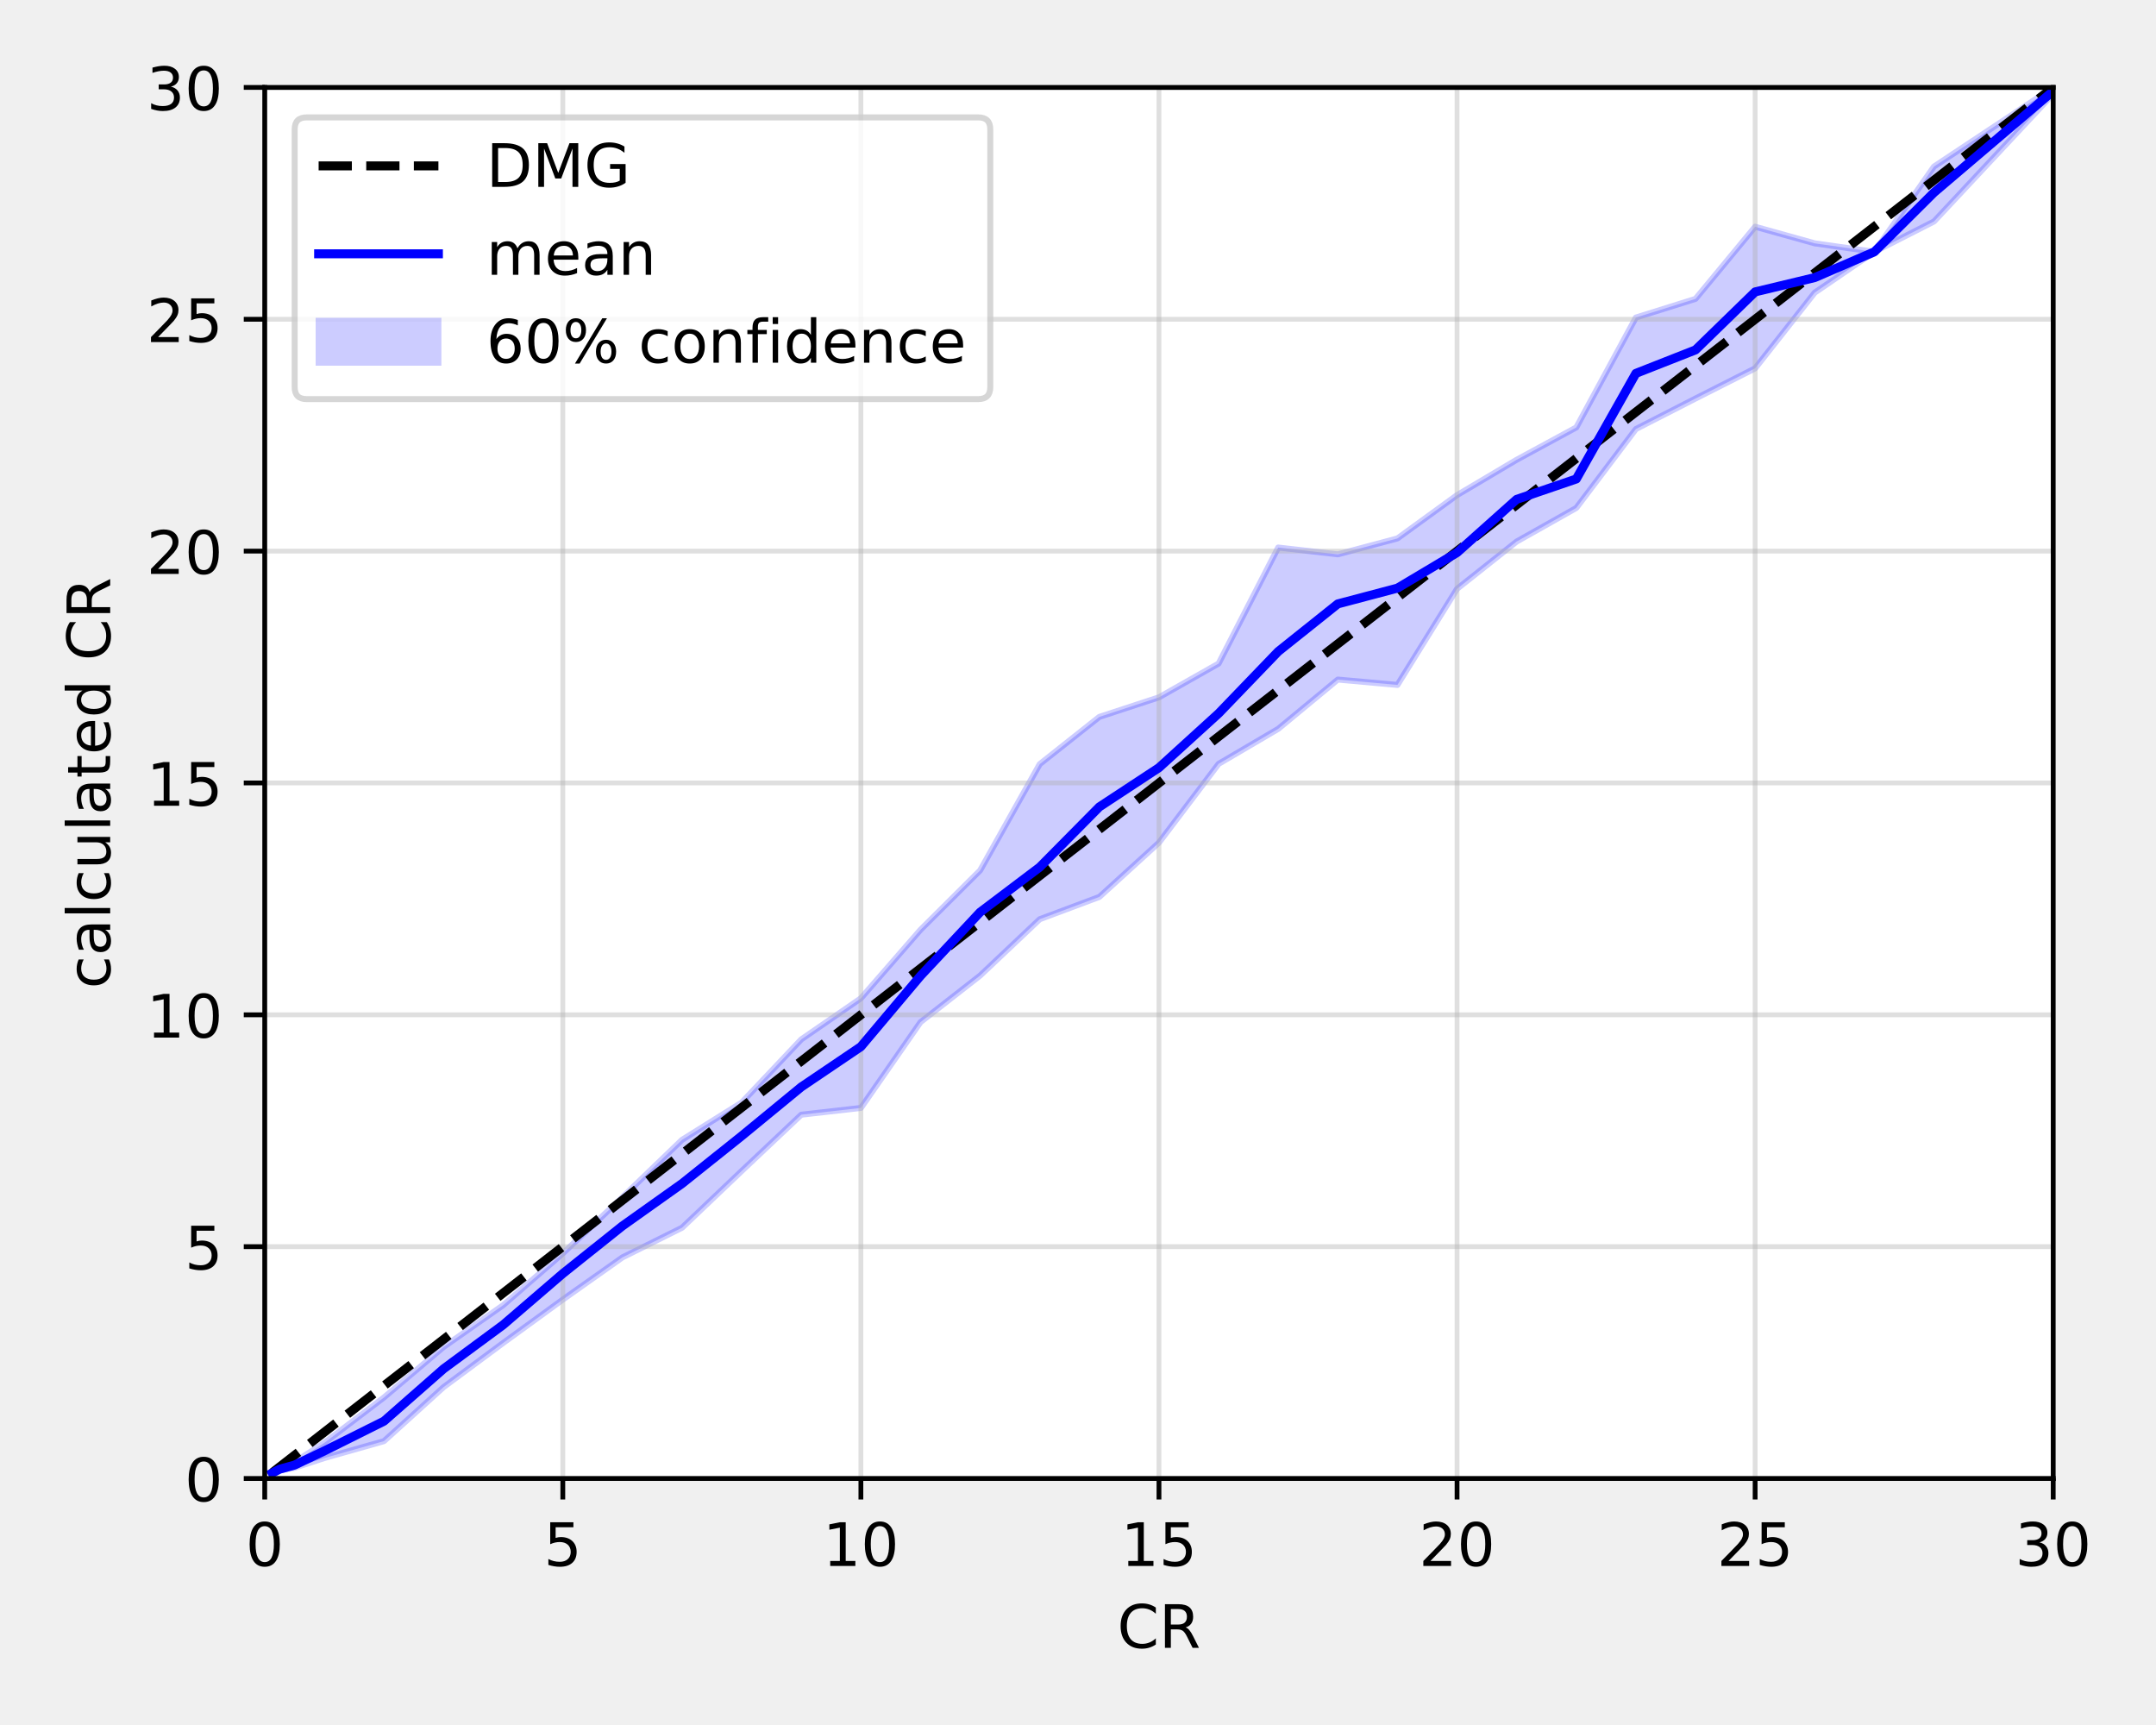
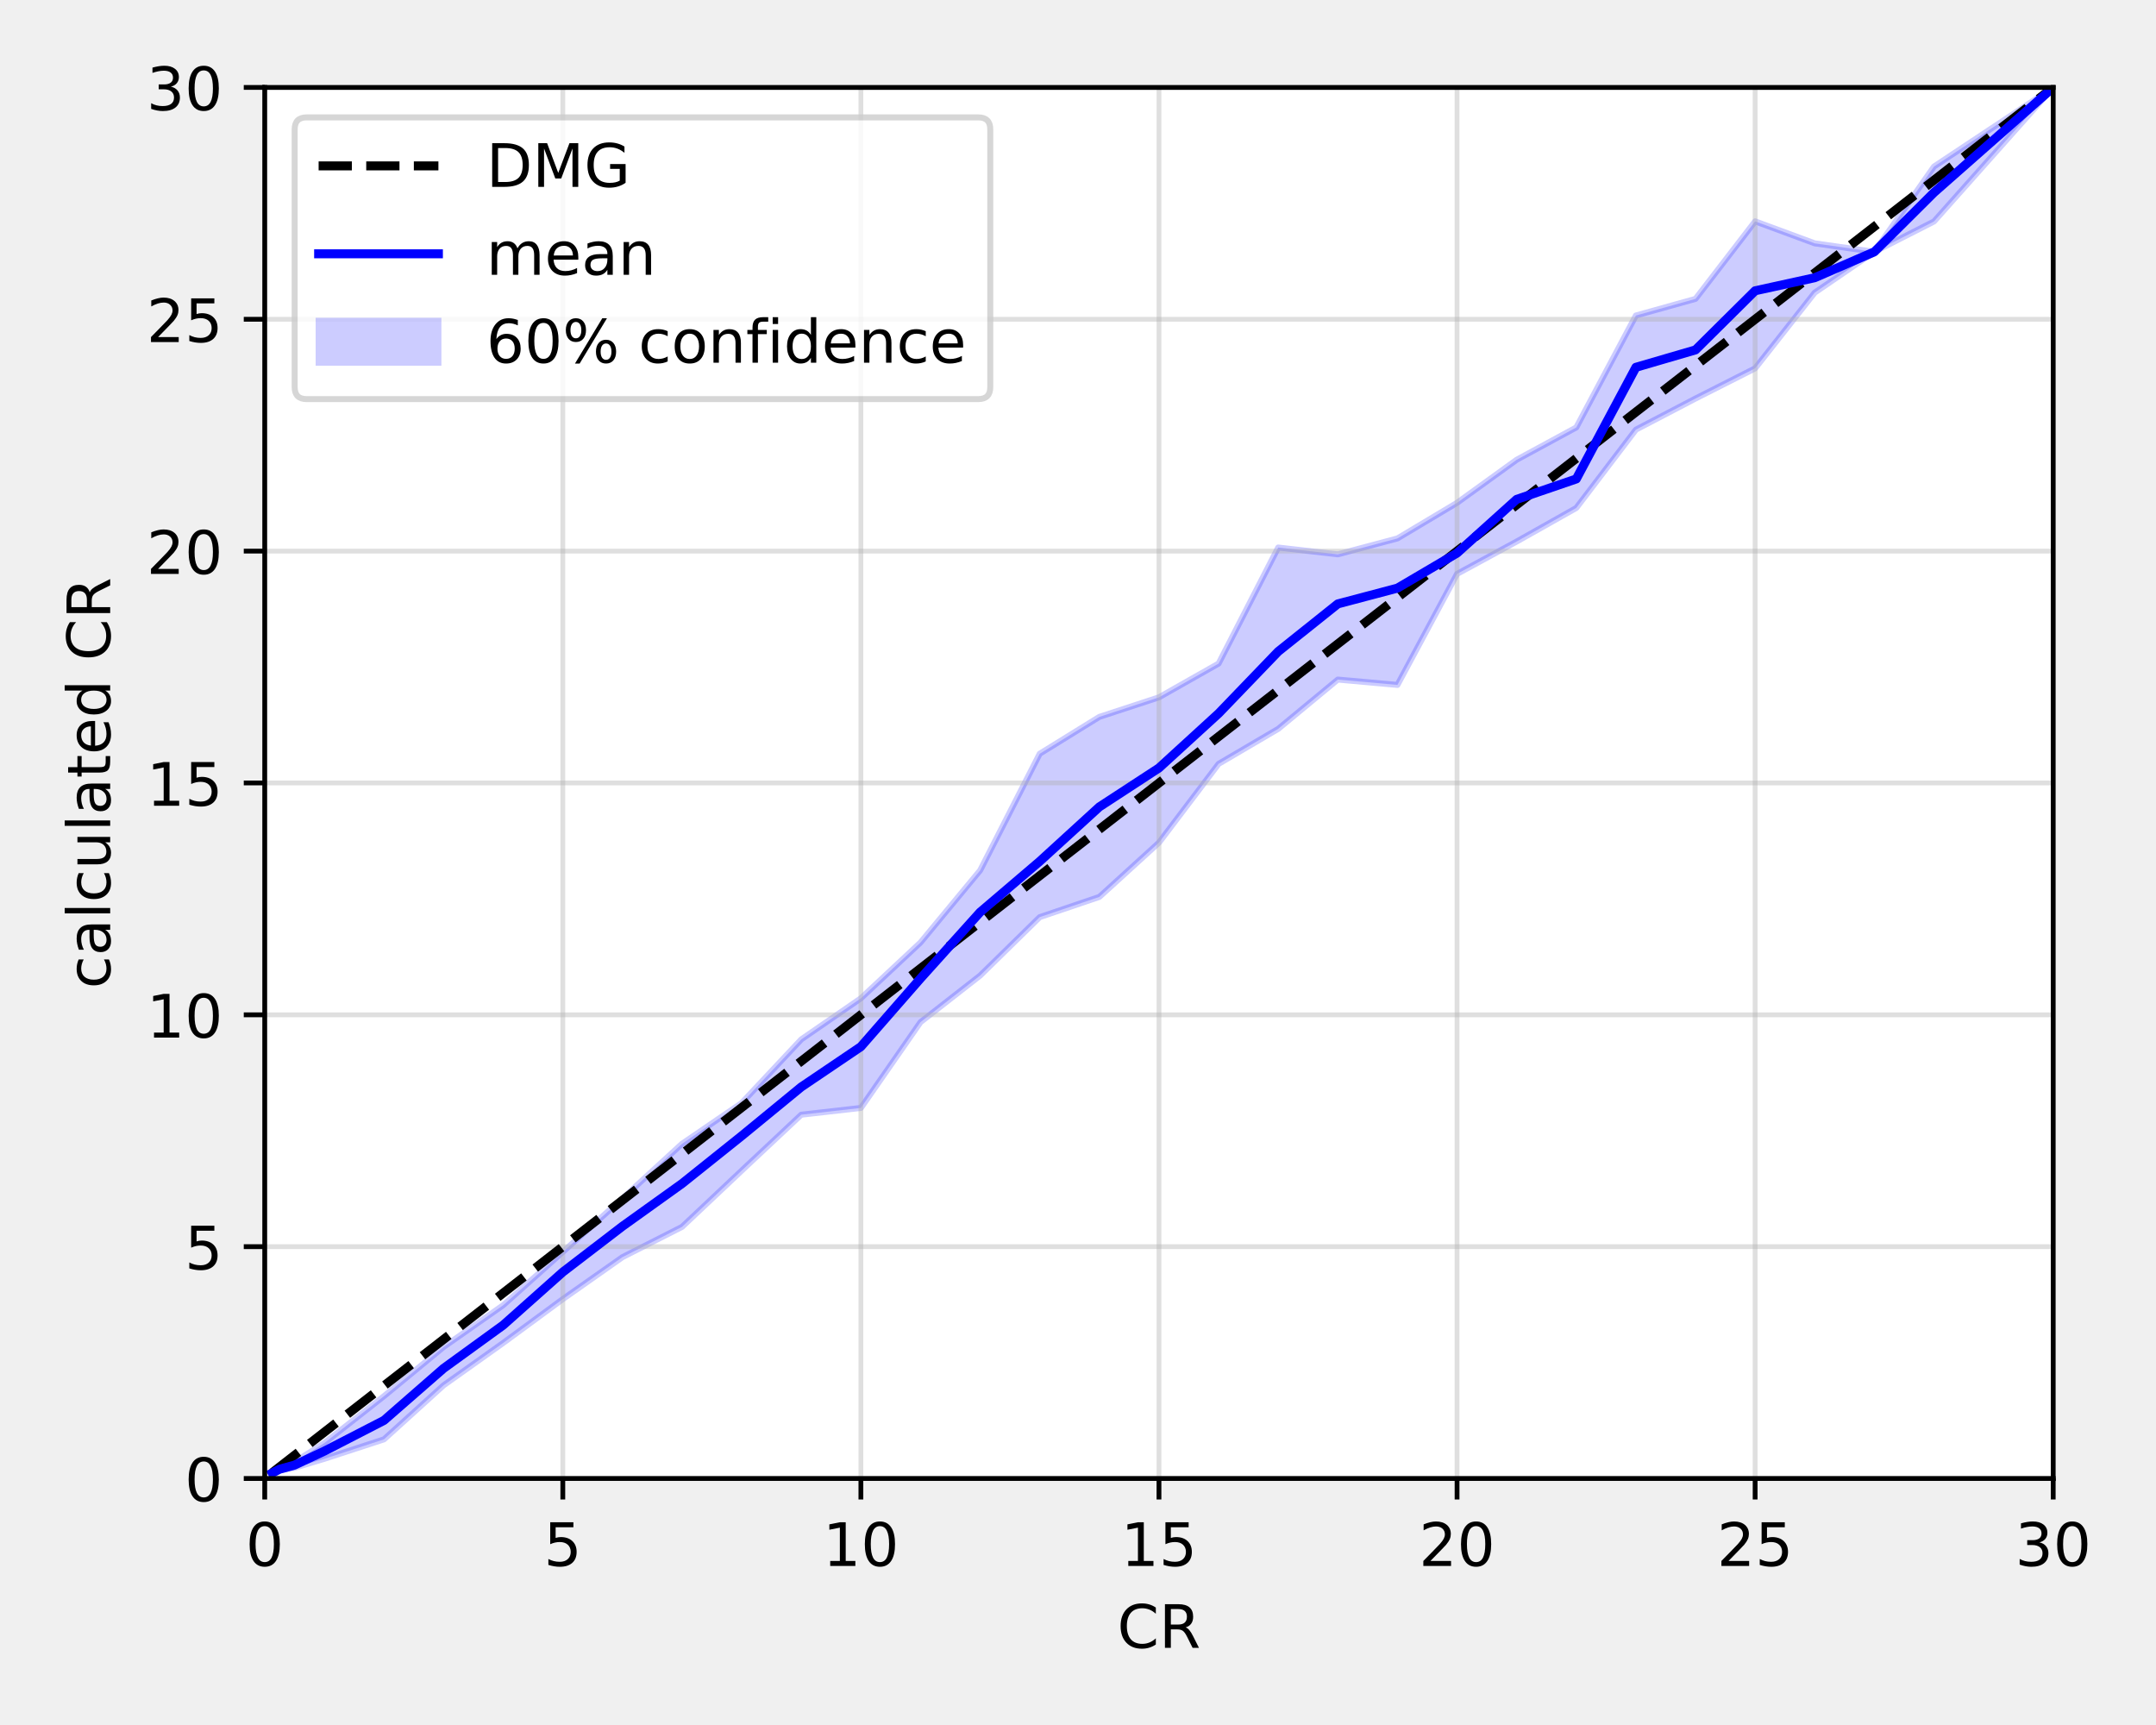
<svg xmlns="http://www.w3.org/2000/svg" xmlns:xlink="http://www.w3.org/1999/xlink" height="288pt" version="1.1" viewBox="0 0 360 288" width="360pt">
  <defs>
    <style type="text/css">*{stroke-linecap:butt;stroke-linejoin:round;}</style>
  </defs>
  <g id="figure_1">
    <g id="patch_1">
      <path d="M 0 288  L 360 288  L 360 0  L 0 0  z " style="fill:none;" />
    </g>
    <g id="axes_1">
      <g id="patch_2">
        <path d="M 44.203 246.844  L 342.837 246.844  L 342.837 14.599  L 44.203 14.599  z " style="fill:#ffffff;" />
      </g>
      <g id="PolyCollection_1">
        <defs>
-           <path d="M 45.447 -42.328  L 45.447 -41.819  L 46.692 -42.508  L 49.18 -42.95  L 54.158 -44.57  L 64.112 -47.393  L 74.067 -56.413  L 84.021 -63.791  L 93.976 -71.031  L 103.93 -78.071  L 113.884 -83.023  L 123.839 -92.493  L 133.793 -101.894  L 143.748 -103.023  L 153.702 -117.348  L 163.657 -125.123  L 173.611 -134.532  L 183.566 -138.256  L 193.52 -147.321  L 203.475 -160.467  L 213.429 -166.312  L 223.384 -174.543  L 233.338 -173.648  L 243.293 -189.692  L 253.247 -197.587  L 263.202 -203.196  L 273.156 -216.371  L 283.111 -221.466  L 293.065 -226.505  L 303.02 -239.149  L 312.974 -245.955  L 322.929 -251.024  L 342.837 -272.325  L 342.837 -273.401  L 342.837 -273.401  L 322.929 -260.19  L 312.974 -245.955  L 303.02 -247.37  L 293.065 -250.146  L 283.111 -238.103  L 273.156 -234.984  L 263.202 -216.636  L 253.247 -211.238  L 243.293 -205.336  L 233.338 -198.106  L 223.384 -195.451  L 213.429 -196.586  L 203.475 -177.212  L 193.52 -171.577  L 183.566 -168.311  L 173.611 -160.423  L 163.657 -142.678  L 153.702 -132.765  L 143.748 -121.327  L 133.793 -114.465  L 123.839 -103.918  L 113.884 -97.695  L 103.93 -88.106  L 93.976 -78.738  L 84.021 -70.094  L 74.067 -63.11  L 64.112 -54.684  L 54.158 -47.105  L 49.18 -43.902  L 46.692 -42.96  L 45.447 -42.328  z " id="m535810d745" style="stroke:#0000ff;stroke-opacity:0.2;" />
+           <path d="M 45.447 -42.329  L 45.447 -41.823  L 46.692 -42.518  L 49.18 -42.946  L 54.158 -44.442  L 64.112 -47.691  L 74.067 -56.713  L 84.021 -63.789  L 93.976 -71.108  L 103.93 -78.109  L 113.884 -83.166  L 123.839 -92.557  L 133.793 -101.894  L 143.748 -103.023  L 153.702 -117.348  L 163.657 -125.123  L 173.611 -134.881  L 183.566 -138.256  L 193.52 -147.321  L 203.475 -160.467  L 213.429 -166.312  L 223.384 -174.543  L 233.338 -173.648  L 243.293 -192.184  L 253.247 -197.587  L 263.202 -203.196  L 273.156 -216.269  L 283.111 -221.466  L 293.065 -226.505  L 303.02 -239.149  L 312.974 -245.955  L 322.929 -251.024  L 342.837 -273.401  L 342.837 -273.401  L 342.837 -273.401  L 322.929 -260.19  L 312.974 -245.955  L 303.02 -247.37  L 293.065 -251.045  L 283.111 -238.103  L 273.156 -235.324  L 263.202 -216.636  L 253.247 -211.238  L 243.293 -204.049  L 233.338 -198.106  L 223.384 -195.451  L 213.429 -196.586  L 203.475 -177.212  L 193.52 -171.577  L 183.566 -168.311  L 173.611 -162.16  L 163.657 -142.678  L 153.702 -130.641  L 143.748 -121.327  L 133.793 -114.465  L 123.839 -103.839  L 113.884 -97.039  L 103.93 -87.901  L 93.976 -78.984  L 84.021 -70.085  L 74.067 -63.108  L 64.112 -54.902  L 54.158 -47.077  L 49.18 -43.912  L 46.692 -42.953  L 45.447 -42.329  z " id="m4790b8b4a9" style="stroke:#0000ff;stroke-opacity:0.2;" />
        </defs>
-         <g clip-path="url(#p7076912716)">
-           <use style="fill:#0000ff;fill-opacity:0.2;stroke:#0000ff;stroke-opacity:0.2;" x="0" xlink:href="#m535810d745" y="288" />
+         <g clip-path="url(#pe85cc9df15)">
+           <use style="fill:#0000ff;fill-opacity:0.2;stroke:#0000ff;stroke-opacity:0.2;" x="0" xlink:href="#m4790b8b4a9" y="288" />
        </g>
      </g>
      <g id="matplotlib.axis_1">
        <g id="xtick_1">
          <g id="line2d_1">
-             <path clip-path="url(#p7076912716)" d="M 44.203 246.844  L 44.203 14.599  " style="fill:none;stroke:#b0b0b0;stroke-linecap:square;stroke-opacity:0.4;stroke-width:0.8;" />
+             <path clip-path="url(#pe85cc9df15)" d="M 44.203 246.844  L 44.203 14.599  " style="fill:none;stroke:#b0b0b0;stroke-linecap:square;stroke-opacity:0.4;stroke-width:0.8;" />
          </g>
          <g id="line2d_2">
            <defs>
-               <path d="M 0 0  L 0 3.5  " id="m5e0a71c5ae" style="stroke:#000000;stroke-width:0.8;" />
-             </defs>
-             <g>
-               <use style="stroke:#000000;stroke-width:0.8;" x="44.203" xlink:href="#m5e0a71c5ae" y="246.844" />
+               <path d="M 0 0  L 0 3.5  " id="m8ca54912ea" style="stroke:#000000;stroke-width:0.8;" />
+             </defs>
+             <g>
+               <use style="stroke:#000000;stroke-width:0.8;" x="44.203" xlink:href="#m8ca54912ea" y="246.844" />
            </g>
          </g>
          <g id="text_1">
            <g transform="translate(41.02188 261.4422)scale(0.1 -0.1)">
              <defs>
                <path d="M 31.781 66.406  Q 24.172 66.406 20.328 58.906  Q 16.5 51.422 16.5 36.375  Q 16.5 21.391 20.328 13.891  Q 24.172 6.391 31.781 6.391  Q 39.453 6.391 43.281 13.891  Q 47.125 21.391 47.125 36.375  Q 47.125 51.422 43.281 58.906  Q 39.453 66.406 31.781 66.406  z M 31.781 74.219  Q 44.047 74.219 50.516 64.516  Q 56.984 54.828 56.984 36.375  Q 56.984 17.969 50.516 8.266  Q 44.047 -1.422 31.781 -1.422  Q 19.531 -1.422 13.062 8.266  Q 6.594 17.969 6.594 36.375  Q 6.594 54.828 13.062 64.516  Q 19.531 74.219 31.781 74.219  z " id="DejaVuSans-48" />
              </defs>
              <use xlink:href="#DejaVuSans-48" />
            </g>
          </g>
        </g>
        <g id="xtick_2">
          <g id="line2d_3">
-             <path clip-path="url(#p7076912716)" d="M 93.976 246.844  L 93.976 14.599  " style="fill:none;stroke:#b0b0b0;stroke-linecap:square;stroke-opacity:0.4;stroke-width:0.8;" />
+             <path clip-path="url(#pe85cc9df15)" d="M 93.976 246.844  L 93.976 14.599  " style="fill:none;stroke:#b0b0b0;stroke-linecap:square;stroke-opacity:0.4;stroke-width:0.8;" />
          </g>
          <g id="line2d_4">
            <g>
-               <use style="stroke:#000000;stroke-width:0.8;" x="93.976" xlink:href="#m5e0a71c5ae" y="246.844" />
+               <use style="stroke:#000000;stroke-width:0.8;" x="93.976" xlink:href="#m8ca54912ea" y="246.844" />
            </g>
          </g>
          <g id="text_2">
            <g transform="translate(90.79427 261.4422)scale(0.1 -0.1)">
              <defs>
                <path d="M 10.797 72.906  L 49.516 72.906  L 49.516 64.594  L 19.828 64.594  L 19.828 46.734  Q 21.969 47.469 24.109 47.828  Q 26.266 48.188 28.422 48.188  Q 40.625 48.188 47.75 41.5  Q 54.891 34.812 54.891 23.391  Q 54.891 11.625 47.562 5.094  Q 40.234 -1.422 26.906 -1.422  Q 22.312 -1.422 17.547 -0.641  Q 12.797 0.141 7.719 1.703  L 7.719 11.625  Q 12.109 9.234 16.797 8.062  Q 21.484 6.891 26.703 6.891  Q 35.156 6.891 40.078 11.328  Q 45.016 15.766 45.016 23.391  Q 45.016 31 40.078 35.438  Q 35.156 39.891 26.703 39.891  Q 22.75 39.891 18.812 39.016  Q 14.891 38.141 10.797 36.281  z " id="DejaVuSans-53" />
              </defs>
              <use xlink:href="#DejaVuSans-53" />
            </g>
          </g>
        </g>
        <g id="xtick_3">
          <g id="line2d_5">
-             <path clip-path="url(#p7076912716)" d="M 143.748 246.844  L 143.748 14.599  " style="fill:none;stroke:#b0b0b0;stroke-linecap:square;stroke-opacity:0.4;stroke-width:0.8;" />
+             <path clip-path="url(#pe85cc9df15)" d="M 143.748 246.844  L 143.748 14.599  " style="fill:none;stroke:#b0b0b0;stroke-linecap:square;stroke-opacity:0.4;stroke-width:0.8;" />
          </g>
          <g id="line2d_6">
            <g>
-               <use style="stroke:#000000;stroke-width:0.8;" x="143.748" xlink:href="#m5e0a71c5ae" y="246.844" />
+               <use style="stroke:#000000;stroke-width:0.8;" x="143.748" xlink:href="#m8ca54912ea" y="246.844" />
            </g>
          </g>
          <g id="text_3">
            <g transform="translate(137.3854 261.4422)scale(0.1 -0.1)">
              <defs>
                <path d="M 12.406 8.297  L 28.516 8.297  L 28.516 63.922  L 10.984 60.406  L 10.984 69.391  L 28.422 72.906  L 38.281 72.906  L 38.281 8.297  L 54.391 8.297  L 54.391 0  L 12.406 0  z " id="DejaVuSans-49" />
              </defs>
              <use xlink:href="#DejaVuSans-49" />
              <use x="63.623" xlink:href="#DejaVuSans-48" />
            </g>
          </g>
        </g>
        <g id="xtick_4">
          <g id="line2d_7">
-             <path clip-path="url(#p7076912716)" d="M 193.52 246.844  L 193.52 14.599  " style="fill:none;stroke:#b0b0b0;stroke-linecap:square;stroke-opacity:0.4;stroke-width:0.8;" />
+             <path clip-path="url(#pe85cc9df15)" d="M 193.52 246.844  L 193.52 14.599  " style="fill:none;stroke:#b0b0b0;stroke-linecap:square;stroke-opacity:0.4;stroke-width:0.8;" />
          </g>
          <g id="line2d_8">
            <g>
-               <use style="stroke:#000000;stroke-width:0.8;" x="193.52" xlink:href="#m5e0a71c5ae" y="246.844" />
+               <use style="stroke:#000000;stroke-width:0.8;" x="193.52" xlink:href="#m8ca54912ea" y="246.844" />
            </g>
          </g>
          <g id="text_4">
            <g transform="translate(187.1578 261.4422)scale(0.1 -0.1)">
              <use xlink:href="#DejaVuSans-49" />
              <use x="63.623" xlink:href="#DejaVuSans-53" />
            </g>
          </g>
        </g>
        <g id="xtick_5">
          <g id="line2d_9">
-             <path clip-path="url(#p7076912716)" d="M 243.293 246.844  L 243.293 14.599  " style="fill:none;stroke:#b0b0b0;stroke-linecap:square;stroke-opacity:0.4;stroke-width:0.8;" />
+             <path clip-path="url(#pe85cc9df15)" d="M 243.293 246.844  L 243.293 14.599  " style="fill:none;stroke:#b0b0b0;stroke-linecap:square;stroke-opacity:0.4;stroke-width:0.8;" />
          </g>
          <g id="line2d_10">
            <g>
-               <use style="stroke:#000000;stroke-width:0.8;" x="243.293" xlink:href="#m5e0a71c5ae" y="246.844" />
+               <use style="stroke:#000000;stroke-width:0.8;" x="243.293" xlink:href="#m8ca54912ea" y="246.844" />
            </g>
          </g>
          <g id="text_5">
            <g transform="translate(236.9302 261.4422)scale(0.1 -0.1)">
              <defs>
                <path d="M 19.188 8.297  L 53.609 8.297  L 53.609 0  L 7.328 0  L 7.328 8.297  Q 12.938 14.109 22.625 23.891  Q 32.328 33.688 34.812 36.531  Q 39.547 41.844 41.422 45.531  Q 43.312 49.219 43.312 52.781  Q 43.312 58.594 39.234 62.25  Q 35.156 65.922 28.609 65.922  Q 23.969 65.922 18.812 64.312  Q 13.672 62.703 7.812 59.422  L 7.812 69.391  Q 13.766 71.781 18.938 73  Q 24.125 74.219 28.422 74.219  Q 39.75 74.219 46.484 68.547  Q 53.219 62.891 53.219 53.422  Q 53.219 48.922 51.531 44.891  Q 49.859 40.875 45.406 35.406  Q 44.188 33.984 37.641 27.219  Q 31.109 20.453 19.188 8.297  z " id="DejaVuSans-50" />
              </defs>
              <use xlink:href="#DejaVuSans-50" />
              <use x="63.623" xlink:href="#DejaVuSans-48" />
            </g>
          </g>
        </g>
        <g id="xtick_6">
          <g id="line2d_11">
-             <path clip-path="url(#p7076912716)" d="M 293.065 246.844  L 293.065 14.599  " style="fill:none;stroke:#b0b0b0;stroke-linecap:square;stroke-opacity:0.4;stroke-width:0.8;" />
+             <path clip-path="url(#pe85cc9df15)" d="M 293.065 246.844  L 293.065 14.599  " style="fill:none;stroke:#b0b0b0;stroke-linecap:square;stroke-opacity:0.4;stroke-width:0.8;" />
          </g>
          <g id="line2d_12">
            <g>
-               <use style="stroke:#000000;stroke-width:0.8;" x="293.065" xlink:href="#m5e0a71c5ae" y="246.844" />
+               <use style="stroke:#000000;stroke-width:0.8;" x="293.065" xlink:href="#m8ca54912ea" y="246.844" />
            </g>
          </g>
          <g id="text_6">
            <g transform="translate(286.7026 261.4422)scale(0.1 -0.1)">
              <use xlink:href="#DejaVuSans-50" />
              <use x="63.623" xlink:href="#DejaVuSans-53" />
            </g>
          </g>
        </g>
        <g id="xtick_7">
          <g id="line2d_13">
-             <path clip-path="url(#p7076912716)" d="M 342.837 246.844  L 342.837 14.599  " style="fill:none;stroke:#b0b0b0;stroke-linecap:square;stroke-opacity:0.4;stroke-width:0.8;" />
+             <path clip-path="url(#pe85cc9df15)" d="M 342.837 246.844  L 342.837 14.599  " style="fill:none;stroke:#b0b0b0;stroke-linecap:square;stroke-opacity:0.4;stroke-width:0.8;" />
          </g>
          <g id="line2d_14">
            <g>
-               <use style="stroke:#000000;stroke-width:0.8;" x="342.837" xlink:href="#m5e0a71c5ae" y="246.844" />
+               <use style="stroke:#000000;stroke-width:0.8;" x="342.837" xlink:href="#m8ca54912ea" y="246.844" />
            </g>
          </g>
          <g id="text_7">
            <g transform="translate(336.475 261.4422)scale(0.1 -0.1)">
              <defs>
                <path d="M 40.578 39.312  Q 47.656 37.797 51.625 33  Q 55.609 28.219 55.609 21.188  Q 55.609 10.406 48.188 4.484  Q 40.766 -1.422 27.094 -1.422  Q 22.516 -1.422 17.656 -0.516  Q 12.797 0.391 7.625 2.203  L 7.625 11.719  Q 11.719 9.328 16.594 8.109  Q 21.484 6.891 26.812 6.891  Q 36.078 6.891 40.938 10.547  Q 45.797 14.203 45.797 21.188  Q 45.797 27.641 41.281 31.266  Q 36.766 34.906 28.719 34.906  L 20.219 34.906  L 20.219 43.016  L 29.109 43.016  Q 36.375 43.016 40.234 45.922  Q 44.094 48.828 44.094 54.297  Q 44.094 59.906 40.109 62.906  Q 36.141 65.922 28.719 65.922  Q 24.656 65.922 20.016 65.031  Q 15.375 64.156 9.812 62.312  L 9.812 71.094  Q 15.438 72.656 20.344 73.438  Q 25.25 74.219 29.594 74.219  Q 40.828 74.219 47.359 69.109  Q 53.906 64.016 53.906 55.328  Q 53.906 49.266 50.438 45.094  Q 46.969 40.922 40.578 39.312  z " id="DejaVuSans-51" />
              </defs>
              <use xlink:href="#DejaVuSans-51" />
              <use x="63.623" xlink:href="#DejaVuSans-48" />
            </g>
          </g>
        </g>
        <g id="text_8">
          <g transform="translate(186.5547 275.1203)scale(0.1 -0.1)">
            <defs>
              <path d="M 64.406 67.281  L 64.406 56.891  Q 59.422 61.531 53.781 63.812  Q 48.141 66.109 41.797 66.109  Q 29.297 66.109 22.656 58.469  Q 16.016 50.828 16.016 36.375  Q 16.016 21.969 22.656 14.328  Q 29.297 6.688 41.797 6.688  Q 48.141 6.688 53.781 8.984  Q 59.422 11.281 64.406 15.922  L 64.406 5.609  Q 59.234 2.094 53.438 0.328  Q 47.656 -1.422 41.219 -1.422  Q 24.656 -1.422 15.125 8.703  Q 5.609 18.844 5.609 36.375  Q 5.609 53.953 15.125 64.078  Q 24.656 74.219 41.219 74.219  Q 47.75 74.219 53.531 72.484  Q 59.328 70.75 64.406 67.281  z " id="DejaVuSans-67" />
              <path d="M 44.391 34.188  Q 47.562 33.109 50.562 29.594  Q 53.562 26.078 56.594 19.922  L 66.609 0  L 56 0  L 46.688 18.703  Q 43.062 26.031 39.672 28.422  Q 36.281 30.812 30.422 30.812  L 19.672 30.812  L 19.672 0  L 9.812 0  L 9.812 72.906  L 32.078 72.906  Q 44.578 72.906 50.734 67.672  Q 56.891 62.453 56.891 51.906  Q 56.891 45.016 53.688 40.469  Q 50.484 35.938 44.391 34.188  z M 19.672 64.797  L 19.672 38.922  L 32.078 38.922  Q 39.203 38.922 42.844 42.219  Q 46.484 45.516 46.484 51.906  Q 46.484 58.297 42.844 61.547  Q 39.203 64.797 32.078 64.797  z " id="DejaVuSans-82" />
            </defs>
            <use xlink:href="#DejaVuSans-67" />
            <use x="69.824" xlink:href="#DejaVuSans-82" />
          </g>
        </g>
      </g>
      <g id="matplotlib.axis_2">
        <g id="ytick_1">
          <g id="line2d_15">
-             <path clip-path="url(#p7076912716)" d="M 44.203 246.844  L 342.837 246.844  " style="fill:none;stroke:#b0b0b0;stroke-linecap:square;stroke-opacity:0.4;stroke-width:0.8;" />
+             <path clip-path="url(#pe85cc9df15)" d="M 44.203 246.844  L 342.837 246.844  " style="fill:none;stroke:#b0b0b0;stroke-linecap:square;stroke-opacity:0.4;stroke-width:0.8;" />
          </g>
          <g id="line2d_16">
            <defs>
-               <path d="M 0 0  L -3.5 0  " id="m5486373073" style="stroke:#000000;stroke-width:0.8;" />
-             </defs>
-             <g>
-               <use style="stroke:#000000;stroke-width:0.8;" x="44.203" xlink:href="#m5486373073" y="246.844" />
+               <path d="M 0 0  L -3.5 0  " id="m272d335079" style="stroke:#000000;stroke-width:0.8;" />
+             </defs>
+             <g>
+               <use style="stroke:#000000;stroke-width:0.8;" x="44.203" xlink:href="#m272d335079" y="246.844" />
            </g>
          </g>
          <g id="text_9">
            <g transform="translate(30.84062 250.643)scale(0.1 -0.1)">
              <use xlink:href="#DejaVuSans-48" />
            </g>
          </g>
        </g>
        <g id="ytick_2">
          <g id="line2d_17">
-             <path clip-path="url(#p7076912716)" d="M 44.203 208.136  L 342.837 208.136  " style="fill:none;stroke:#b0b0b0;stroke-linecap:square;stroke-opacity:0.4;stroke-width:0.8;" />
+             <path clip-path="url(#pe85cc9df15)" d="M 44.203 208.136  L 342.837 208.136  " style="fill:none;stroke:#b0b0b0;stroke-linecap:square;stroke-opacity:0.4;stroke-width:0.8;" />
          </g>
          <g id="line2d_18">
            <g>
-               <use style="stroke:#000000;stroke-width:0.8;" x="44.203" xlink:href="#m5486373073" y="208.136" />
+               <use style="stroke:#000000;stroke-width:0.8;" x="44.203" xlink:href="#m272d335079" y="208.136" />
            </g>
          </g>
          <g id="text_10">
            <g transform="translate(30.84062 211.9355)scale(0.1 -0.1)">
              <use xlink:href="#DejaVuSans-53" />
            </g>
          </g>
        </g>
        <g id="ytick_3">
          <g id="line2d_19">
-             <path clip-path="url(#p7076912716)" d="M 44.203 169.429  L 342.837 169.429  " style="fill:none;stroke:#b0b0b0;stroke-linecap:square;stroke-opacity:0.4;stroke-width:0.8;" />
+             <path clip-path="url(#pe85cc9df15)" d="M 44.203 169.429  L 342.837 169.429  " style="fill:none;stroke:#b0b0b0;stroke-linecap:square;stroke-opacity:0.4;stroke-width:0.8;" />
          </g>
          <g id="line2d_20">
            <g>
-               <use style="stroke:#000000;stroke-width:0.8;" x="44.203" xlink:href="#m5486373073" y="169.429" />
+               <use style="stroke:#000000;stroke-width:0.8;" x="44.203" xlink:href="#m272d335079" y="169.429" />
            </g>
          </g>
          <g id="text_11">
            <g transform="translate(24.47812 173.2281)scale(0.1 -0.1)">
              <use xlink:href="#DejaVuSans-49" />
              <use x="63.623" xlink:href="#DejaVuSans-48" />
            </g>
          </g>
        </g>
        <g id="ytick_4">
          <g id="line2d_21">
-             <path clip-path="url(#p7076912716)" d="M 44.203 130.721  L 342.837 130.721  " style="fill:none;stroke:#b0b0b0;stroke-linecap:square;stroke-opacity:0.4;stroke-width:0.8;" />
+             <path clip-path="url(#pe85cc9df15)" d="M 44.203 130.721  L 342.837 130.721  " style="fill:none;stroke:#b0b0b0;stroke-linecap:square;stroke-opacity:0.4;stroke-width:0.8;" />
          </g>
          <g id="line2d_22">
            <g>
-               <use style="stroke:#000000;stroke-width:0.8;" x="44.203" xlink:href="#m5486373073" y="130.721" />
+               <use style="stroke:#000000;stroke-width:0.8;" x="44.203" xlink:href="#m272d335079" y="130.721" />
            </g>
          </g>
          <g id="text_12">
            <g transform="translate(24.47812 134.5207)scale(0.1 -0.1)">
              <use xlink:href="#DejaVuSans-49" />
              <use x="63.623" xlink:href="#DejaVuSans-53" />
            </g>
          </g>
        </g>
        <g id="ytick_5">
          <g id="line2d_23">
-             <path clip-path="url(#p7076912716)" d="M 44.203 92.014  L 342.837 92.014  " style="fill:none;stroke:#b0b0b0;stroke-linecap:square;stroke-opacity:0.4;stroke-width:0.8;" />
+             <path clip-path="url(#pe85cc9df15)" d="M 44.203 92.014  L 342.837 92.014  " style="fill:none;stroke:#b0b0b0;stroke-linecap:square;stroke-opacity:0.4;stroke-width:0.8;" />
          </g>
          <g id="line2d_24">
            <g>
-               <use style="stroke:#000000;stroke-width:0.8;" x="44.203" xlink:href="#m5486373073" y="92.014" />
+               <use style="stroke:#000000;stroke-width:0.8;" x="44.203" xlink:href="#m272d335079" y="92.014" />
            </g>
          </g>
          <g id="text_13">
            <g transform="translate(24.47812 95.81328)scale(0.1 -0.1)">
              <use xlink:href="#DejaVuSans-50" />
              <use x="63.623" xlink:href="#DejaVuSans-48" />
            </g>
          </g>
        </g>
        <g id="ytick_6">
          <g id="line2d_25">
-             <path clip-path="url(#p7076912716)" d="M 44.203 53.307  L 342.837 53.307  " style="fill:none;stroke:#b0b0b0;stroke-linecap:square;stroke-opacity:0.4;stroke-width:0.8;" />
+             <path clip-path="url(#pe85cc9df15)" d="M 44.203 53.307  L 342.837 53.307  " style="fill:none;stroke:#b0b0b0;stroke-linecap:square;stroke-opacity:0.4;stroke-width:0.8;" />
          </g>
          <g id="line2d_26">
            <g>
-               <use style="stroke:#000000;stroke-width:0.8;" x="44.203" xlink:href="#m5486373073" y="53.307" />
+               <use style="stroke:#000000;stroke-width:0.8;" x="44.203" xlink:href="#m272d335079" y="53.307" />
            </g>
          </g>
          <g id="text_14">
            <g transform="translate(24.47812 57.10586)scale(0.1 -0.1)">
              <use xlink:href="#DejaVuSans-50" />
              <use x="63.623" xlink:href="#DejaVuSans-53" />
            </g>
          </g>
        </g>
        <g id="ytick_7">
          <g id="line2d_27">
-             <path clip-path="url(#p7076912716)" d="M 44.203 14.599  L 342.837 14.599  " style="fill:none;stroke:#b0b0b0;stroke-linecap:square;stroke-opacity:0.4;stroke-width:0.8;" />
+             <path clip-path="url(#pe85cc9df15)" d="M 44.203 14.599  L 342.837 14.599  " style="fill:none;stroke:#b0b0b0;stroke-linecap:square;stroke-opacity:0.4;stroke-width:0.8;" />
          </g>
          <g id="line2d_28">
            <g>
-               <use style="stroke:#000000;stroke-width:0.8;" x="44.203" xlink:href="#m5486373073" y="14.599" />
+               <use style="stroke:#000000;stroke-width:0.8;" x="44.203" xlink:href="#m272d335079" y="14.599" />
            </g>
          </g>
          <g id="text_15">
            <g transform="translate(24.47812 18.39844)scale(0.1 -0.1)">
              <use xlink:href="#DejaVuSans-51" />
              <use x="63.623" xlink:href="#DejaVuSans-48" />
            </g>
          </g>
        </g>
        <g id="text_16">
          <g transform="translate(18.39844 165.0605)rotate(-90)scale(0.1 -0.1)">
            <defs>
              <path d="M 48.781 52.594  L 48.781 44.188  Q 44.969 46.297 41.141 47.344  Q 37.312 48.391 33.406 48.391  Q 24.656 48.391 19.812 42.844  Q 14.984 37.312 14.984 27.297  Q 14.984 17.281 19.812 11.734  Q 24.656 6.203 33.406 6.203  Q 37.312 6.203 41.141 7.25  Q 44.969 8.297 48.781 10.406  L 48.781 2.094  Q 45.016 0.344 40.984 -0.531  Q 36.969 -1.422 32.422 -1.422  Q 20.062 -1.422 12.781 6.344  Q 5.516 14.109 5.516 27.297  Q 5.516 40.672 12.859 48.328  Q 20.219 56 33.016 56  Q 37.156 56 41.109 55.141  Q 45.062 54.297 48.781 52.594  z " id="DejaVuSans-99" />
              <path d="M 34.281 27.484  Q 23.391 27.484 19.188 25  Q 14.984 22.516 14.984 16.5  Q 14.984 11.719 18.141 8.906  Q 21.297 6.109 26.703 6.109  Q 34.188 6.109 38.703 11.406  Q 43.219 16.703 43.219 25.484  L 43.219 27.484  z M 52.203 31.203  L 52.203 0  L 43.219 0  L 43.219 8.297  Q 40.141 3.328 35.547 0.953  Q 30.953 -1.422 24.312 -1.422  Q 15.922 -1.422 10.953 3.297  Q 6 8.016 6 15.922  Q 6 25.141 12.172 29.828  Q 18.359 34.516 30.609 34.516  L 43.219 34.516  L 43.219 35.406  Q 43.219 41.609 39.141 45  Q 35.062 48.391 27.688 48.391  Q 23 48.391 18.547 47.266  Q 14.109 46.141 10.016 43.891  L 10.016 52.203  Q 14.938 54.109 19.578 55.047  Q 24.219 56 28.609 56  Q 40.484 56 46.344 49.844  Q 52.203 43.703 52.203 31.203  z " id="DejaVuSans-97" />
              <path d="M 9.422 75.984  L 18.406 75.984  L 18.406 0  L 9.422 0  z " id="DejaVuSans-108" />
              <path d="M 8.5 21.578  L 8.5 54.688  L 17.484 54.688  L 17.484 21.922  Q 17.484 14.156 20.5 10.266  Q 23.531 6.391 29.594 6.391  Q 36.859 6.391 41.078 11.031  Q 45.312 15.672 45.312 23.688  L 45.312 54.688  L 54.297 54.688  L 54.297 0  L 45.312 0  L 45.312 8.406  Q 42.047 3.422 37.719 1  Q 33.406 -1.422 27.688 -1.422  Q 18.266 -1.422 13.375 4.438  Q 8.5 10.297 8.5 21.578  z M 31.109 56  z " id="DejaVuSans-117" />
              <path d="M 18.312 70.219  L 18.312 54.688  L 36.812 54.688  L 36.812 47.703  L 18.312 47.703  L 18.312 18.016  Q 18.312 11.328 20.141 9.422  Q 21.969 7.516 27.594 7.516  L 36.812 7.516  L 36.812 0  L 27.594 0  Q 17.188 0 13.234 3.875  Q 9.281 7.766 9.281 18.016  L 9.281 47.703  L 2.688 47.703  L 2.688 54.688  L 9.281 54.688  L 9.281 70.219  z " id="DejaVuSans-116" />
              <path d="M 56.203 29.594  L 56.203 25.203  L 14.891 25.203  Q 15.484 15.922 20.484 11.062  Q 25.484 6.203 34.422 6.203  Q 39.594 6.203 44.453 7.469  Q 49.312 8.734 54.109 11.281  L 54.109 2.781  Q 49.266 0.734 44.188 -0.344  Q 39.109 -1.422 33.891 -1.422  Q 20.797 -1.422 13.156 6.188  Q 5.516 13.812 5.516 26.812  Q 5.516 40.234 12.766 48.109  Q 20.016 56 32.328 56  Q 43.359 56 49.781 48.891  Q 56.203 41.797 56.203 29.594  z M 47.219 32.234  Q 47.125 39.594 43.094 43.984  Q 39.062 48.391 32.422 48.391  Q 24.906 48.391 20.391 44.141  Q 15.875 39.891 15.188 32.172  z " id="DejaVuSans-101" />
              <path d="M 45.406 46.391  L 45.406 75.984  L 54.391 75.984  L 54.391 0  L 45.406 0  L 45.406 8.203  Q 42.578 3.328 38.25 0.953  Q 33.938 -1.422 27.875 -1.422  Q 17.969 -1.422 11.734 6.484  Q 5.516 14.406 5.516 27.297  Q 5.516 40.188 11.734 48.094  Q 17.969 56 27.875 56  Q 33.938 56 38.25 53.625  Q 42.578 51.266 45.406 46.391  z M 14.797 27.297  Q 14.797 17.391 18.875 11.75  Q 22.953 6.109 30.078 6.109  Q 37.203 6.109 41.297 11.75  Q 45.406 17.391 45.406 27.297  Q 45.406 37.203 41.297 42.844  Q 37.203 48.484 30.078 48.484  Q 22.953 48.484 18.875 42.844  Q 14.797 37.203 14.797 27.297  z " id="DejaVuSans-100" />
              <path id="DejaVuSans-32" />
            </defs>
            <use xlink:href="#DejaVuSans-99" />
            <use x="54.98" xlink:href="#DejaVuSans-97" />
            <use x="116.26" xlink:href="#DejaVuSans-108" />
            <use x="144.043" xlink:href="#DejaVuSans-99" />
            <use x="199.023" xlink:href="#DejaVuSans-117" />
            <use x="262.402" xlink:href="#DejaVuSans-108" />
            <use x="290.186" xlink:href="#DejaVuSans-97" />
            <use x="351.465" xlink:href="#DejaVuSans-116" />
            <use x="390.674" xlink:href="#DejaVuSans-101" />
            <use x="452.197" xlink:href="#DejaVuSans-100" />
            <use x="515.674" xlink:href="#DejaVuSans-32" />
            <use x="547.461" xlink:href="#DejaVuSans-67" />
            <use x="617.285" xlink:href="#DejaVuSans-82" />
          </g>
        </g>
      </g>
      <g id="line2d_29">
-         <path clip-path="url(#p7076912716)" d="M 45.447 245.876  L 46.692 244.908  L 49.18 242.973  L 54.158 239.102  L 64.112 231.361  L 74.067 223.619  L 84.021 215.878  L 93.976 208.136  L 103.93 200.395  L 113.884 192.653  L 123.839 184.912  L 133.793 177.17  L 143.748 169.429  L 153.702 161.687  L 163.657 153.946  L 173.611 146.204  L 183.566 138.463  L 193.52 130.721  L 203.475 122.98  L 213.429 115.239  L 223.384 107.497  L 233.338 99.756  L 243.293 92.014  L 253.247 84.273  L 263.202 76.531  L 273.156 68.79  L 283.111 61.048  L 293.065 53.307  L 303.02 45.565  L 312.974 37.824  L 322.929 30.082  L 342.837 14.599  " style="fill:none;stroke:#000000;stroke-dasharray:5.55,2.4;stroke-dashoffset:0;stroke-width:1.5;" />
+         <path clip-path="url(#pe85cc9df15)" d="M 45.447 245.876  L 46.692 244.908  L 49.18 242.973  L 54.158 239.102  L 64.112 231.361  L 74.067 223.619  L 84.021 215.878  L 93.976 208.136  L 103.93 200.395  L 113.884 192.653  L 123.839 184.912  L 133.793 177.17  L 143.748 169.429  L 153.702 161.687  L 163.657 153.946  L 173.611 146.204  L 183.566 138.463  L 193.52 130.721  L 203.475 122.98  L 213.429 115.239  L 223.384 107.497  L 233.338 99.756  L 243.293 92.014  L 253.247 84.273  L 263.202 76.531  L 273.156 68.79  L 283.111 61.048  L 293.065 53.307  L 303.02 45.565  L 312.974 37.824  L 322.929 30.082  L 342.837 14.599  " style="fill:none;stroke:#000000;stroke-dasharray:5.55,2.4;stroke-dashoffset:0;stroke-width:1.5;" />
      </g>
      <g id="line2d_30">
-         <path clip-path="url(#p7076912716)" d="M 45.447 245.93  L 46.692 245.292  L 49.18 244.605  L 54.158 242.24  L 64.112 237.275  L 74.067 228.534  L 84.021 221.187  L 93.976 212.628  L 103.93 204.683  L 113.884 197.607  L 123.839 189.654  L 133.793 181.476  L 143.748 174.747  L 153.702 162.926  L 163.657 152.294  L 173.611 144.775  L 183.566 134.714  L 193.52 128.169  L 203.475 119.116  L 213.429 108.775  L 223.384 100.823  L 233.338 98.192  L 243.293 92.26  L 253.247 83.373  L 263.202 79.969  L 273.156 62.334  L 283.111 58.418  L 293.065 48.734  L 303.02 46.343  L 312.974 42.045  L 322.929 32.143  L 342.837 15.197  " style="fill:none;stroke:#0000ff;stroke-linecap:square;stroke-width:1.5;" />
+         <path clip-path="url(#pe85cc9df15)" d="M 45.447 245.925  L 46.692 245.292  L 49.18 244.607  L 54.158 242.274  L 64.112 237.148  L 74.067 228.46  L 84.021 221.236  L 93.976 212.377  L 103.93 204.743  L 113.884 197.608  L 123.839 189.644  L 133.793 181.476  L 143.748 174.747  L 153.702 163.352  L 163.657 152.294  L 173.611 143.805  L 183.566 134.714  L 193.52 128.217  L 203.475 119.116  L 213.429 108.775  L 223.384 100.823  L 233.338 98.192  L 243.293 92.337  L 253.247 83.373  L 263.202 79.965  L 273.156 61.324  L 283.111 58.418  L 293.065 48.547  L 303.02 46.366  L 312.974 42.045  L 322.929 32.143  L 342.837 14.599  " style="fill:none;stroke:#0000ff;stroke-linecap:square;stroke-width:1.5;" />
      </g>
      <g id="patch_3">
        <path d="M 44.203 246.844  L 44.203 14.599  " style="fill:none;stroke:#000000;stroke-linecap:square;stroke-linejoin:miter;stroke-width:0.8;" />
      </g>
      <g id="patch_4">
        <path d="M 342.837 246.844  L 342.837 14.599  " style="fill:none;stroke:#000000;stroke-linecap:square;stroke-linejoin:miter;stroke-width:0.8;" />
      </g>
      <g id="patch_5">
        <path d="M 44.203 246.844  L 342.837 246.844  " style="fill:none;stroke:#000000;stroke-linecap:square;stroke-linejoin:miter;stroke-width:0.8;" />
      </g>
      <g id="patch_6">
        <path d="M 44.203 14.599  L 342.837 14.599  " style="fill:none;stroke:#000000;stroke-linecap:square;stroke-linejoin:miter;stroke-width:0.8;" />
      </g>
      <g id="legend_1">
        <g id="patch_7">
          <path d="M 51.203 66.634  L 163.352 66.634  Q 165.352 66.634 165.352 64.634  L 165.352 21.599  Q 165.352 19.599 163.352 19.599  L 51.203 19.599  Q 49.203 19.599 49.203 21.599  L 49.203 64.634  Q 49.203 66.634 51.203 66.634  z " style="fill:#ffffff;opacity:0.8;stroke:#cccccc;stroke-linejoin:miter;" />
        </g>
        <g id="line2d_31">
          <path d="M 53.203 27.698  L 73.203 27.698  " style="fill:none;stroke:#000000;stroke-dasharray:5.55,2.4;stroke-dashoffset:0;stroke-width:1.5;" />
        </g>
        <g id="line2d_32" />
        <g id="text_17">
          <g transform="translate(81.20312 31.19766)scale(0.1 -0.1)">
            <defs>
              <path d="M 19.672 64.797  L 19.672 8.109  L 31.594 8.109  Q 46.688 8.109 53.688 14.938  Q 60.688 21.781 60.688 36.531  Q 60.688 51.172 53.688 57.984  Q 46.688 64.797 31.594 64.797  z M 9.812 72.906  L 30.078 72.906  Q 51.266 72.906 61.172 64.094  Q 71.094 55.281 71.094 36.531  Q 71.094 17.672 61.125 8.828  Q 51.172 0 30.078 0  L 9.812 0  z " id="DejaVuSans-68" />
              <path d="M 9.812 72.906  L 24.516 72.906  L 43.109 23.297  L 61.812 72.906  L 76.516 72.906  L 76.516 0  L 66.891 0  L 66.891 64.016  L 48.094 14.016  L 38.188 14.016  L 19.391 64.016  L 19.391 0  L 9.812 0  z " id="DejaVuSans-77" />
              <path d="M 59.516 10.406  L 59.516 29.984  L 43.406 29.984  L 43.406 38.094  L 69.281 38.094  L 69.281 6.781  Q 63.578 2.734 56.688 0.656  Q 49.812 -1.422 42 -1.422  Q 24.906 -1.422 15.25 8.562  Q 5.609 18.562 5.609 36.375  Q 5.609 54.25 15.25 64.234  Q 24.906 74.219 42 74.219  Q 49.125 74.219 55.547 72.453  Q 61.969 70.703 67.391 67.281  L 67.391 56.781  Q 61.922 61.422 55.766 63.766  Q 49.609 66.109 42.828 66.109  Q 29.438 66.109 22.719 58.641  Q 16.016 51.172 16.016 36.375  Q 16.016 21.625 22.719 14.156  Q 29.438 6.688 42.828 6.688  Q 48.047 6.688 52.141 7.594  Q 56.25 8.5 59.516 10.406  z " id="DejaVuSans-71" />
            </defs>
            <use xlink:href="#DejaVuSans-68" />
            <use x="77.002" xlink:href="#DejaVuSans-77" />
            <use x="163.281" xlink:href="#DejaVuSans-71" />
          </g>
        </g>
        <g id="line2d_33">
          <path d="M 53.203 42.376  L 73.203 42.376  " style="fill:none;stroke:#0000ff;stroke-linecap:square;stroke-width:1.5;" />
        </g>
        <g id="line2d_34" />
        <g id="text_18">
          <g transform="translate(81.20312 45.87578)scale(0.1 -0.1)">
            <defs>
              <path d="M 52 44.188  Q 55.375 50.25 60.062 53.125  Q 64.75 56 71.094 56  Q 79.641 56 84.281 50.016  Q 88.922 44.047 88.922 33.016  L 88.922 0  L 79.891 0  L 79.891 32.719  Q 79.891 40.578 77.094 44.375  Q 74.312 48.188 68.609 48.188  Q 61.625 48.188 57.562 43.547  Q 53.516 38.922 53.516 30.906  L 53.516 0  L 44.484 0  L 44.484 32.719  Q 44.484 40.625 41.703 44.406  Q 38.922 48.188 33.109 48.188  Q 26.219 48.188 22.156 43.531  Q 18.109 38.875 18.109 30.906  L 18.109 0  L 9.078 0  L 9.078 54.688  L 18.109 54.688  L 18.109 46.188  Q 21.188 51.219 25.484 53.609  Q 29.781 56 35.688 56  Q 41.656 56 45.828 52.969  Q 50 49.953 52 44.188  z " id="DejaVuSans-109" />
              <path d="M 54.891 33.016  L 54.891 0  L 45.906 0  L 45.906 32.719  Q 45.906 40.484 42.875 44.328  Q 39.844 48.188 33.797 48.188  Q 26.516 48.188 22.312 43.547  Q 18.109 38.922 18.109 30.906  L 18.109 0  L 9.078 0  L 9.078 54.688  L 18.109 54.688  L 18.109 46.188  Q 21.344 51.125 25.703 53.562  Q 30.078 56 35.797 56  Q 45.219 56 50.047 50.172  Q 54.891 44.344 54.891 33.016  z " id="DejaVuSans-110" />
            </defs>
            <use xlink:href="#DejaVuSans-109" />
            <use x="97.412" xlink:href="#DejaVuSans-101" />
            <use x="158.936" xlink:href="#DejaVuSans-97" />
            <use x="220.215" xlink:href="#DejaVuSans-110" />
          </g>
        </g>
        <g id="patch_8">
          <path d="M 53.203 60.554  L 73.203 60.554  L 73.203 53.554  L 53.203 53.554  z " style="fill:#0000ff;opacity:0.2;stroke:#0000ff;stroke-linejoin:miter;" />
        </g>
        <g id="text_19">
          <g transform="translate(81.20312 60.55391)scale(0.1 -0.1)">
            <defs>
              <path d="M 33.016 40.375  Q 26.375 40.375 22.484 35.828  Q 18.609 31.297 18.609 23.391  Q 18.609 15.531 22.484 10.953  Q 26.375 6.391 33.016 6.391  Q 39.656 6.391 43.531 10.953  Q 47.406 15.531 47.406 23.391  Q 47.406 31.297 43.531 35.828  Q 39.656 40.375 33.016 40.375  z M 52.594 71.297  L 52.594 62.312  Q 48.875 64.062 45.094 64.984  Q 41.312 65.922 37.594 65.922  Q 27.828 65.922 22.672 59.328  Q 17.531 52.734 16.797 39.406  Q 19.672 43.656 24.016 45.922  Q 28.375 48.188 33.594 48.188  Q 44.578 48.188 50.953 41.516  Q 57.328 34.859 57.328 23.391  Q 57.328 12.156 50.688 5.359  Q 44.047 -1.422 33.016 -1.422  Q 20.359 -1.422 13.672 8.266  Q 6.984 17.969 6.984 36.375  Q 6.984 53.656 15.188 63.938  Q 23.391 74.219 37.203 74.219  Q 40.922 74.219 44.703 73.484  Q 48.484 72.75 52.594 71.297  z " id="DejaVuSans-54" />
              <path d="M 72.703 32.078  Q 68.453 32.078 66.031 28.469  Q 63.625 24.859 63.625 18.406  Q 63.625 12.062 66.031 8.422  Q 68.453 4.781 72.703 4.781  Q 76.859 4.781 79.266 8.422  Q 81.688 12.062 81.688 18.406  Q 81.688 24.812 79.266 28.438  Q 76.859 32.078 72.703 32.078  z M 72.703 38.281  Q 80.422 38.281 84.953 32.906  Q 89.5 27.547 89.5 18.406  Q 89.5 9.281 84.938 3.922  Q 80.375 -1.422 72.703 -1.422  Q 64.891 -1.422 60.344 3.922  Q 55.812 9.281 55.812 18.406  Q 55.812 27.594 60.375 32.938  Q 64.938 38.281 72.703 38.281  z M 22.312 68.016  Q 18.109 68.016 15.688 64.375  Q 13.281 60.75 13.281 54.391  Q 13.281 47.953 15.672 44.328  Q 18.062 40.719 22.312 40.719  Q 26.562 40.719 28.969 44.328  Q 31.391 47.953 31.391 54.391  Q 31.391 60.688 28.953 64.344  Q 26.516 68.016 22.312 68.016  z M 66.406 74.219  L 74.219 74.219  L 28.609 -1.422  L 20.797 -1.422  z M 22.312 74.219  Q 30.031 74.219 34.609 68.875  Q 39.203 63.531 39.203 54.391  Q 39.203 45.172 34.641 39.844  Q 30.078 34.516 22.312 34.516  Q 14.547 34.516 10.031 39.859  Q 5.516 45.219 5.516 54.391  Q 5.516 63.484 10.047 68.844  Q 14.594 74.219 22.312 74.219  z " id="DejaVuSans-37" />
              <path d="M 30.609 48.391  Q 23.391 48.391 19.188 42.75  Q 14.984 37.109 14.984 27.297  Q 14.984 17.484 19.156 11.844  Q 23.344 6.203 30.609 6.203  Q 37.797 6.203 41.984 11.859  Q 46.188 17.531 46.188 27.297  Q 46.188 37.016 41.984 42.703  Q 37.797 48.391 30.609 48.391  z M 30.609 56  Q 42.328 56 49.016 48.375  Q 55.719 40.766 55.719 27.297  Q 55.719 13.875 49.016 6.219  Q 42.328 -1.422 30.609 -1.422  Q 18.844 -1.422 12.172 6.219  Q 5.516 13.875 5.516 27.297  Q 5.516 40.766 12.172 48.375  Q 18.844 56 30.609 56  z " id="DejaVuSans-111" />
              <path d="M 37.109 75.984  L 37.109 68.5  L 28.516 68.5  Q 23.688 68.5 21.797 66.547  Q 19.922 64.594 19.922 59.516  L 19.922 54.688  L 34.719 54.688  L 34.719 47.703  L 19.922 47.703  L 19.922 0  L 10.891 0  L 10.891 47.703  L 2.297 47.703  L 2.297 54.688  L 10.891 54.688  L 10.891 58.5  Q 10.891 67.625 15.141 71.797  Q 19.391 75.984 28.609 75.984  z " id="DejaVuSans-102" />
              <path d="M 9.422 54.688  L 18.406 54.688  L 18.406 0  L 9.422 0  z M 9.422 75.984  L 18.406 75.984  L 18.406 64.594  L 9.422 64.594  z " id="DejaVuSans-105" />
            </defs>
            <use xlink:href="#DejaVuSans-54" />
            <use x="63.623" xlink:href="#DejaVuSans-48" />
            <use x="127.246" xlink:href="#DejaVuSans-37" />
            <use x="222.266" xlink:href="#DejaVuSans-32" />
            <use x="254.053" xlink:href="#DejaVuSans-99" />
            <use x="309.033" xlink:href="#DejaVuSans-111" />
            <use x="370.215" xlink:href="#DejaVuSans-110" />
            <use x="433.594" xlink:href="#DejaVuSans-102" />
            <use x="468.799" xlink:href="#DejaVuSans-105" />
            <use x="496.582" xlink:href="#DejaVuSans-100" />
            <use x="560.059" xlink:href="#DejaVuSans-101" />
            <use x="621.582" xlink:href="#DejaVuSans-110" />
            <use x="684.961" xlink:href="#DejaVuSans-99" />
            <use x="739.941" xlink:href="#DejaVuSans-101" />
          </g>
        </g>
      </g>
    </g>
  </g>
  <defs>
-     <clipPath id="p7076912716">
+     <clipPath id="pe85cc9df15">
      <rect height="232.245" width="298.634" x="44.203" y="14.599" />
    </clipPath>
  </defs>
</svg>
